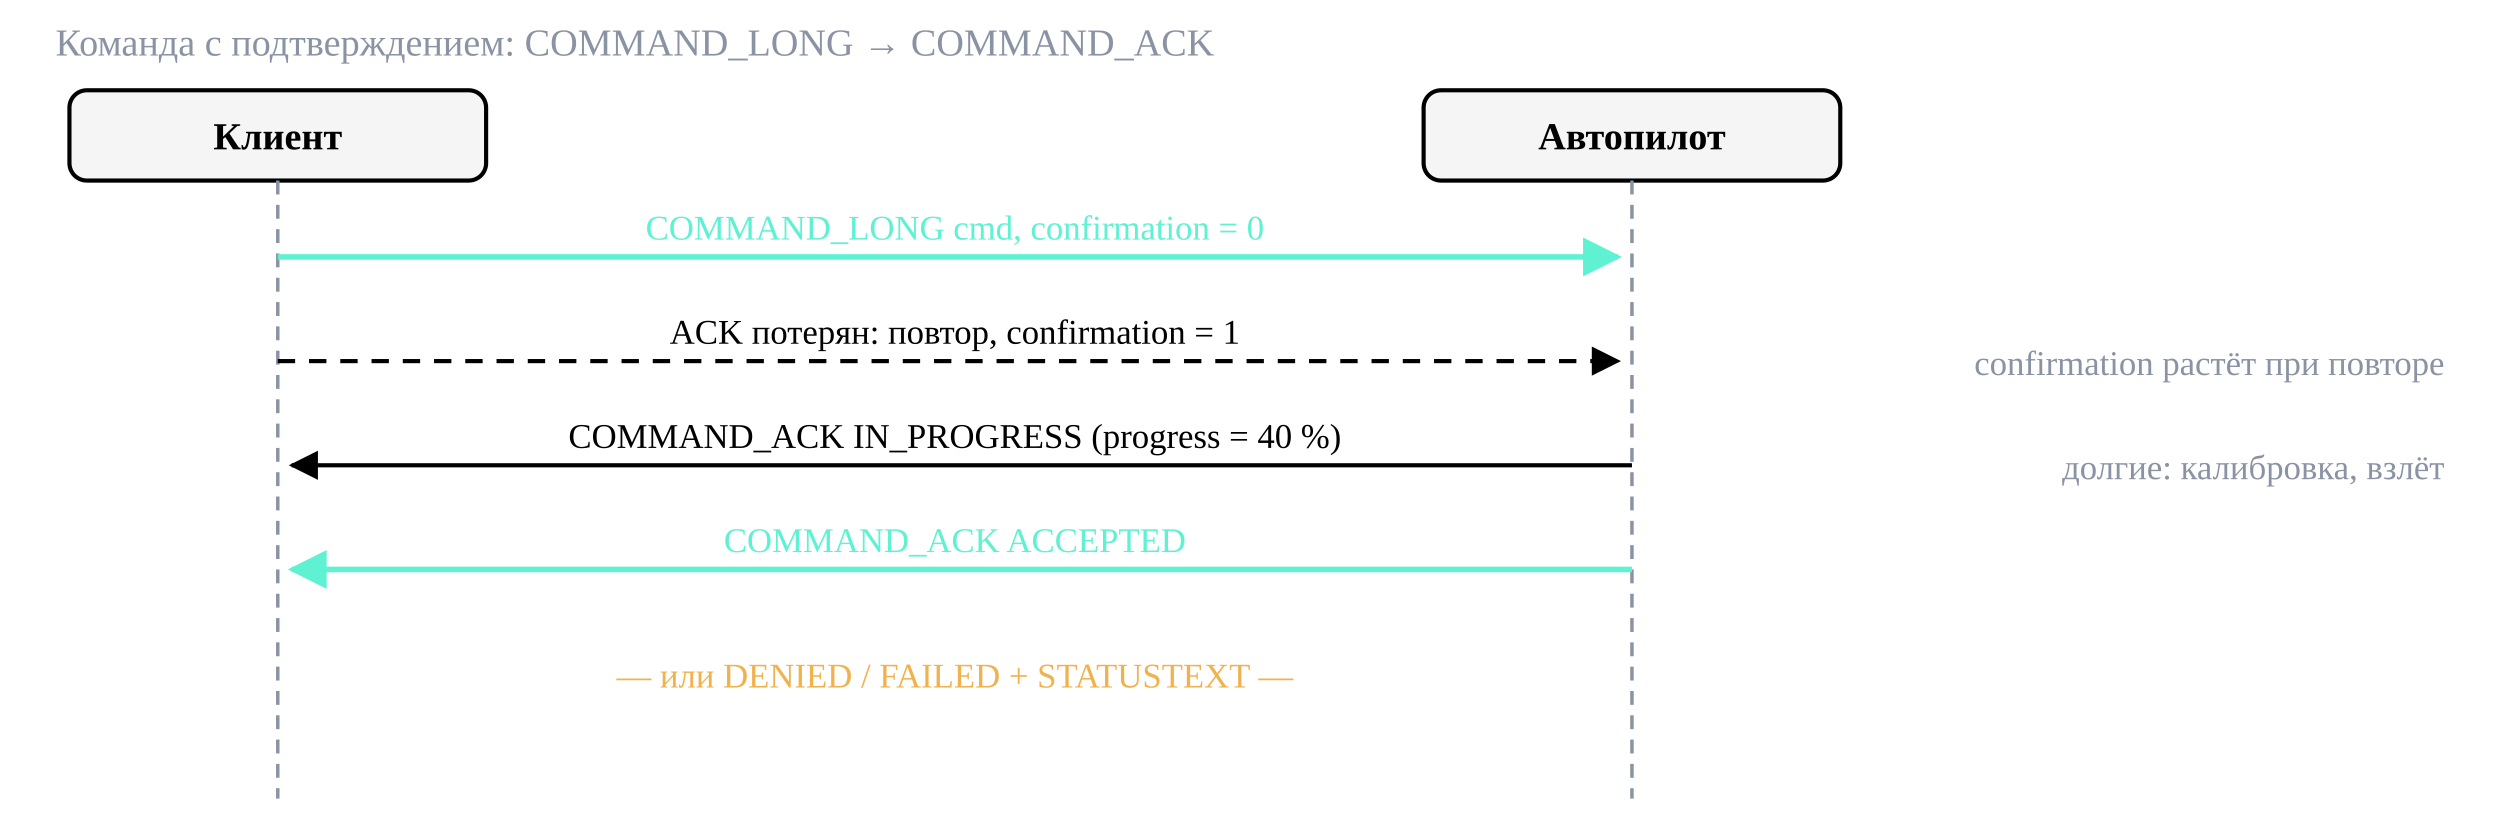
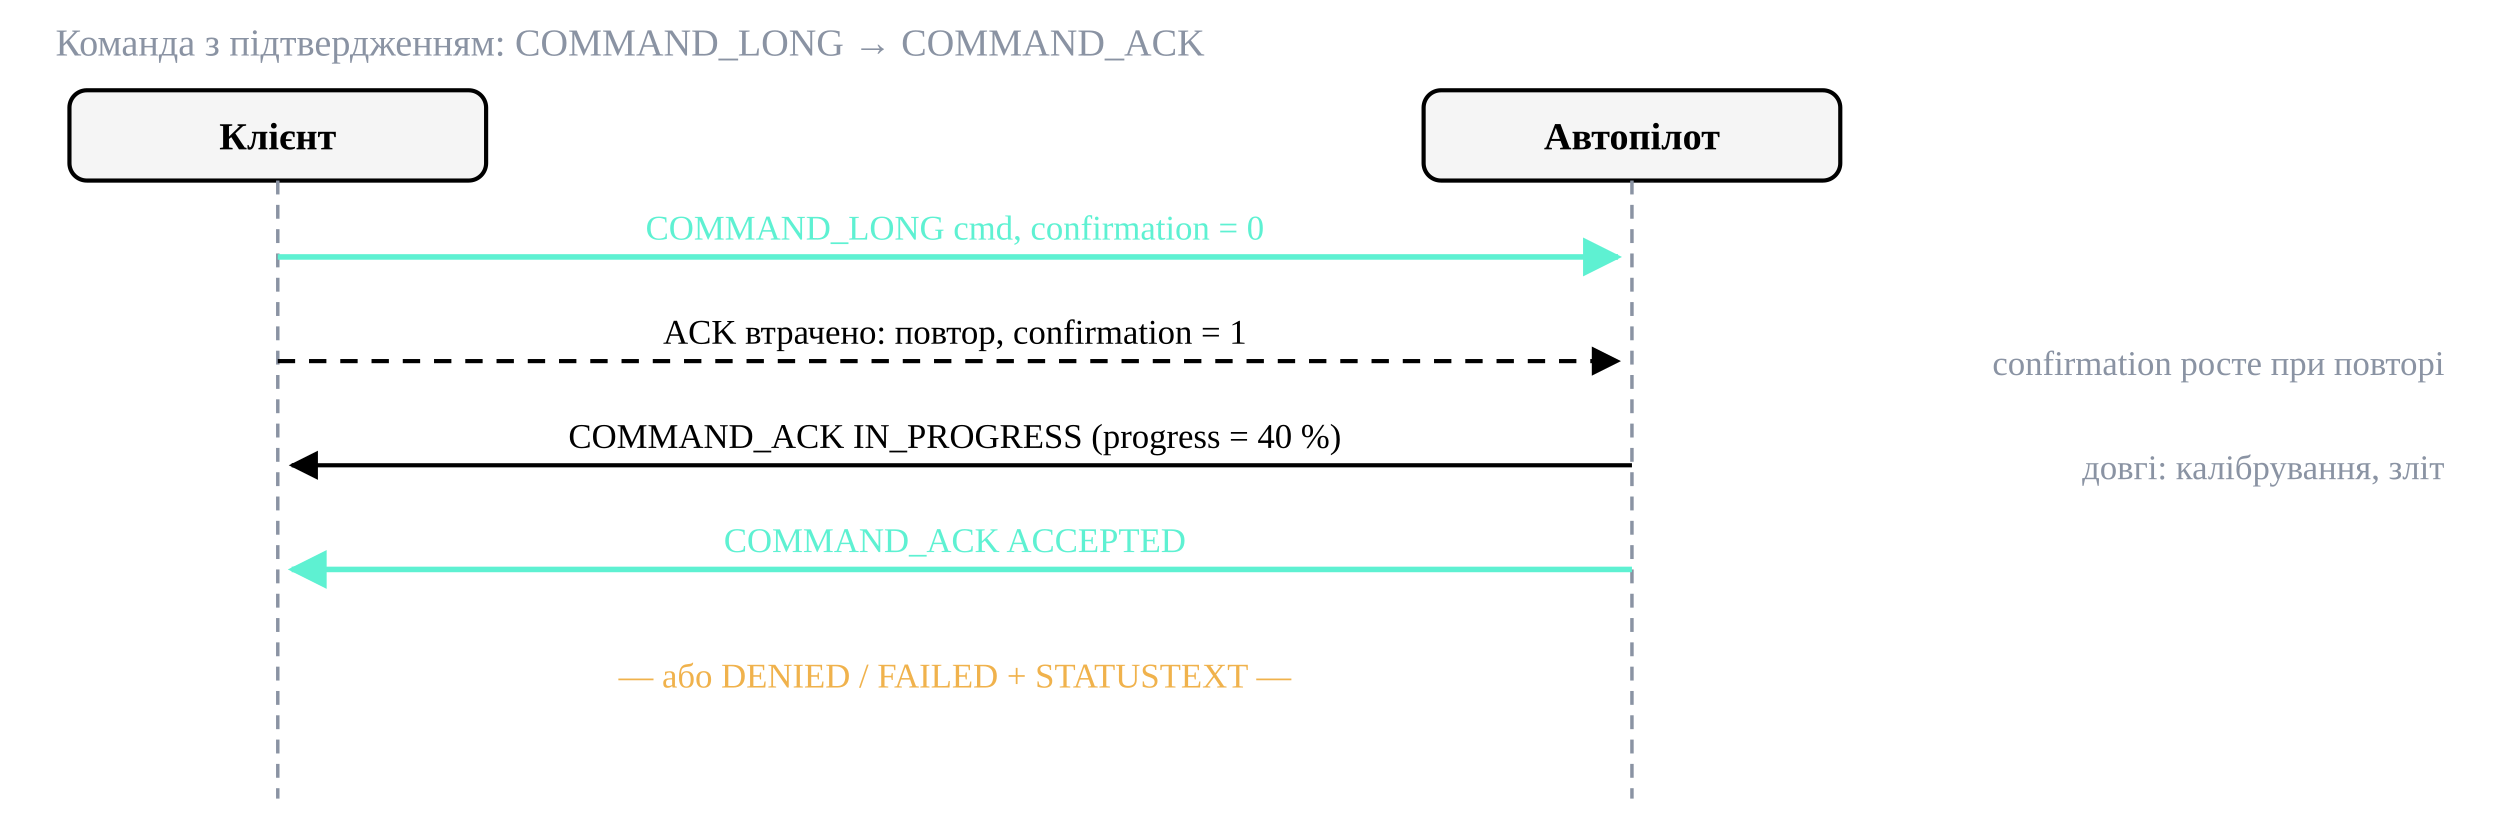
<svg xmlns="http://www.w3.org/2000/svg" viewBox="0 0 720 240" width="100%" role="img" aria-labelledby="t" style="max-width:720px;display:block;margin:0 auto">
  <style>text{font-family: var(--gc-font-mono, ui-monospace, Menlo, monospace); font-size: 12px;fill:currentColor} .m{fill:var(--gc-ink-muted, #8a93a3)} .a{fill:var(--gc-accent-hud, #5ef1d2)} .w{fill:var(--gc-signal-amber, #f0b24c)} .d{fill:var(--gc-signal-red, #e8636b)} .box{fill:var(--gc-surface-200, rgba(128,128,128,0.08));stroke:currentColor;stroke-width:1.2} .boxa{fill:var(--gc-surface-200, rgba(128,128,128,0.08));stroke:var(--gc-accent-hud, #5ef1d2);stroke-width:1.6} .ln{stroke:currentColor;stroke-width:1.2;fill:none} .lna{stroke:var(--gc-accent-hud, #5ef1d2);stroke-width:1.6;fill:none} .lnm{stroke:var(--gc-ink-muted, #8a93a3);stroke-width:1;fill:none;stroke-dasharray:4 3} .t{font-size:11px} .b{font-weight:600}</style>
  <defs>
    <marker id="ar" viewBox="0 0 10 10" refX="9" refY="5" markerWidth="7" markerHeight="7" orient="auto-start-reverse">
      <path d="M0 0L10 5L0 10z" fill="currentColor" />
    </marker>
    <marker id="ara" viewBox="0 0 10 10" refX="9" refY="5" markerWidth="7" markerHeight="7" orient="auto-start-reverse">
      <path d="M0 0L10 5L0 10z" fill="var(--gc-accent-hud, #5ef1d2)" />
    </marker>
  </defs>
-   <text x="16" y="16" text-anchor="start" class="m t">Команда с подтверждением: COMMAND_LONG → COMMAND_ACK</text>
+   <text x="16" y="16" text-anchor="start" class="m t">Команда з підтвердженням: COMMAND_LONG → COMMAND_ACK</text>
  <rect class="box" x="20.0" y="26" width="120" height="26" rx="5" />
-   <text x="80.0" y="43" text-anchor="middle" class="b" style="font-size:11px">Клиент</text>
+   <text x="80.0" y="43" text-anchor="middle" class="b" style="font-size:11px">Клієнт</text>
  <line class="lnm" x1="80.0" y1="52" x2="80.0" y2="230" />
  <rect class="box" x="410.0" y="26" width="120" height="26" rx="5" />
-   <text x="470.0" y="43" text-anchor="middle" class="b" style="font-size:11px">Автопилот</text>
+   <text x="470.0" y="43" text-anchor="middle" class="b" style="font-size:11px">Автопілот</text>
  <line class="lnm" x1="470.0" y1="52" x2="470.0" y2="230" />
  <path class="lna" d="M80.0 74 L466.0 74" marker-end="url(#ara)" />
  <text x="275.0" y="69" text-anchor="middle" class="a t" style="font-size:10px">COMMAND_LONG cmd, confirmation = 0</text>
  <path class="ln" style="stroke-dasharray:5 4" d="M80.0 104 L466.0 104" marker-end="url(#ar)" />
-   <text x="275.0" y="99" text-anchor="middle" class="t" style="font-size:10px">ACK потерян: повтор, confirmation = 1</text>
+   <text x="275.0" y="99" text-anchor="middle" class="t" style="font-size:10px">ACK втрачено: повтор, confirmation = 1</text>
  <path class="ln" d="M470.0 134 L84.0 134" marker-end="url(#ar)" />
  <text x="275.0" y="129" text-anchor="middle" class="t" style="font-size:10px">COMMAND_ACK IN_PROGRESS (progress = 40 %)</text>
  <path class="lna" d="M470.0 164 L84.0 164" marker-end="url(#ara)" />
  <text x="275.0" y="159" text-anchor="middle" class="a t" style="font-size:10px">COMMAND_ACK ACCEPTED</text>
-   <text x="275.0" y="198" text-anchor="middle" class="w t" style="font-size:10px">— или DENIED / FAILED + STATUSTEXT —</text>
-   <text x="704" y="108" text-anchor="end" class="m t" style="font-size:10px">confirmation растёт при повторе</text>
-   <text x="704" y="138" text-anchor="end" class="m t" style="font-size:10px">долгие: калибровка, взлёт</text>
+   <text x="275.0" y="198" text-anchor="middle" class="w t" style="font-size:10px">— або DENIED / FAILED + STATUSTEXT —</text>
+   <text x="704" y="108" text-anchor="end" class="m t" style="font-size:10px">confirmation росте при повторі</text>
+   <text x="704" y="138" text-anchor="end" class="m t" style="font-size:10px">довгі: калібрування, зліт</text>
</svg>
